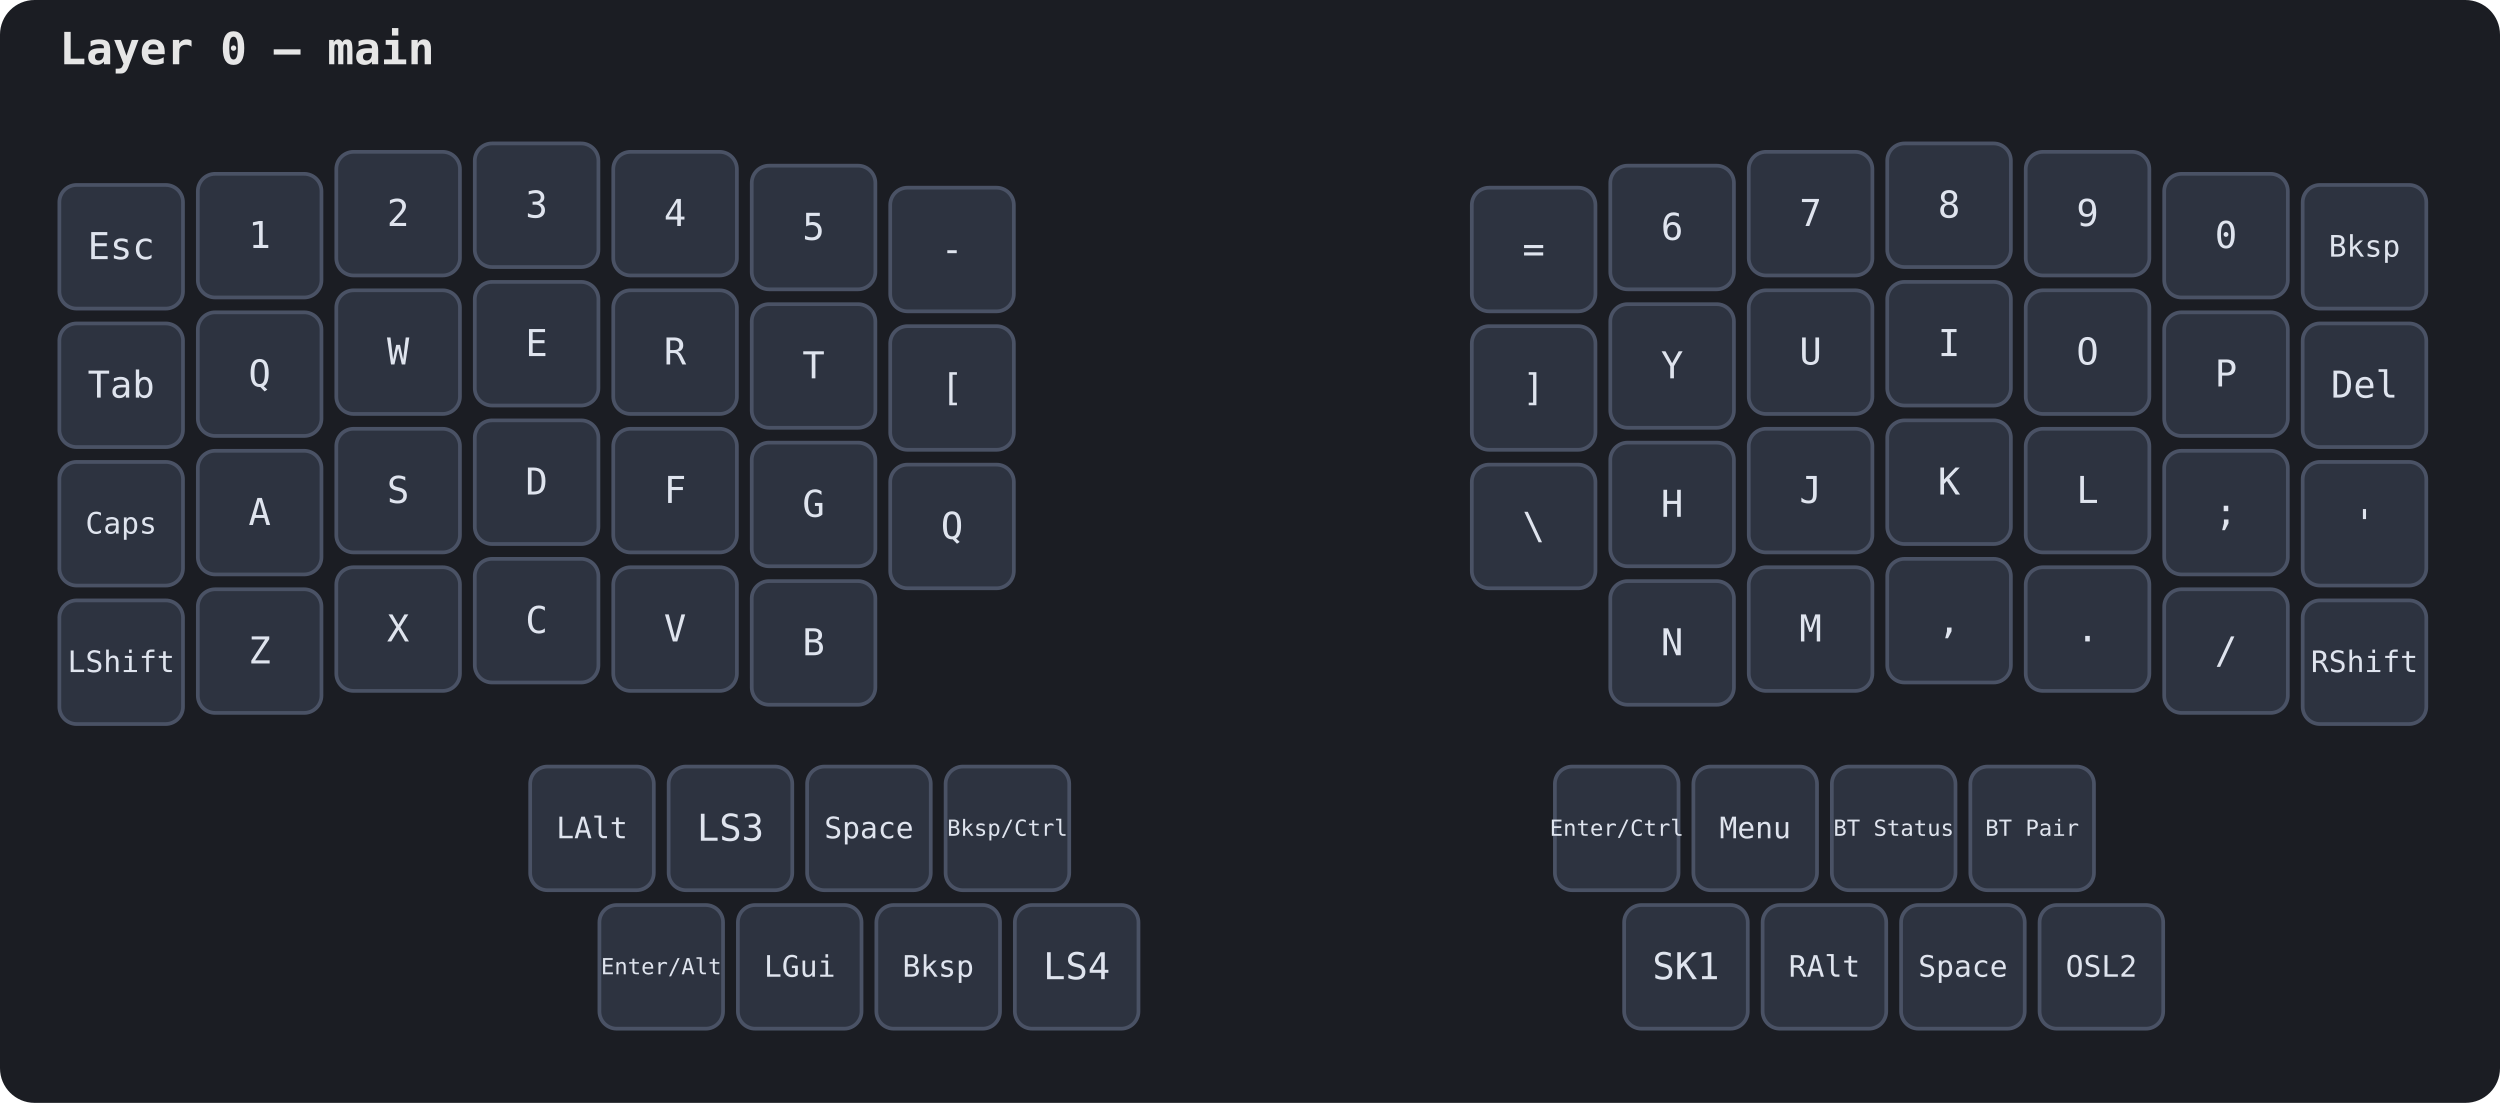
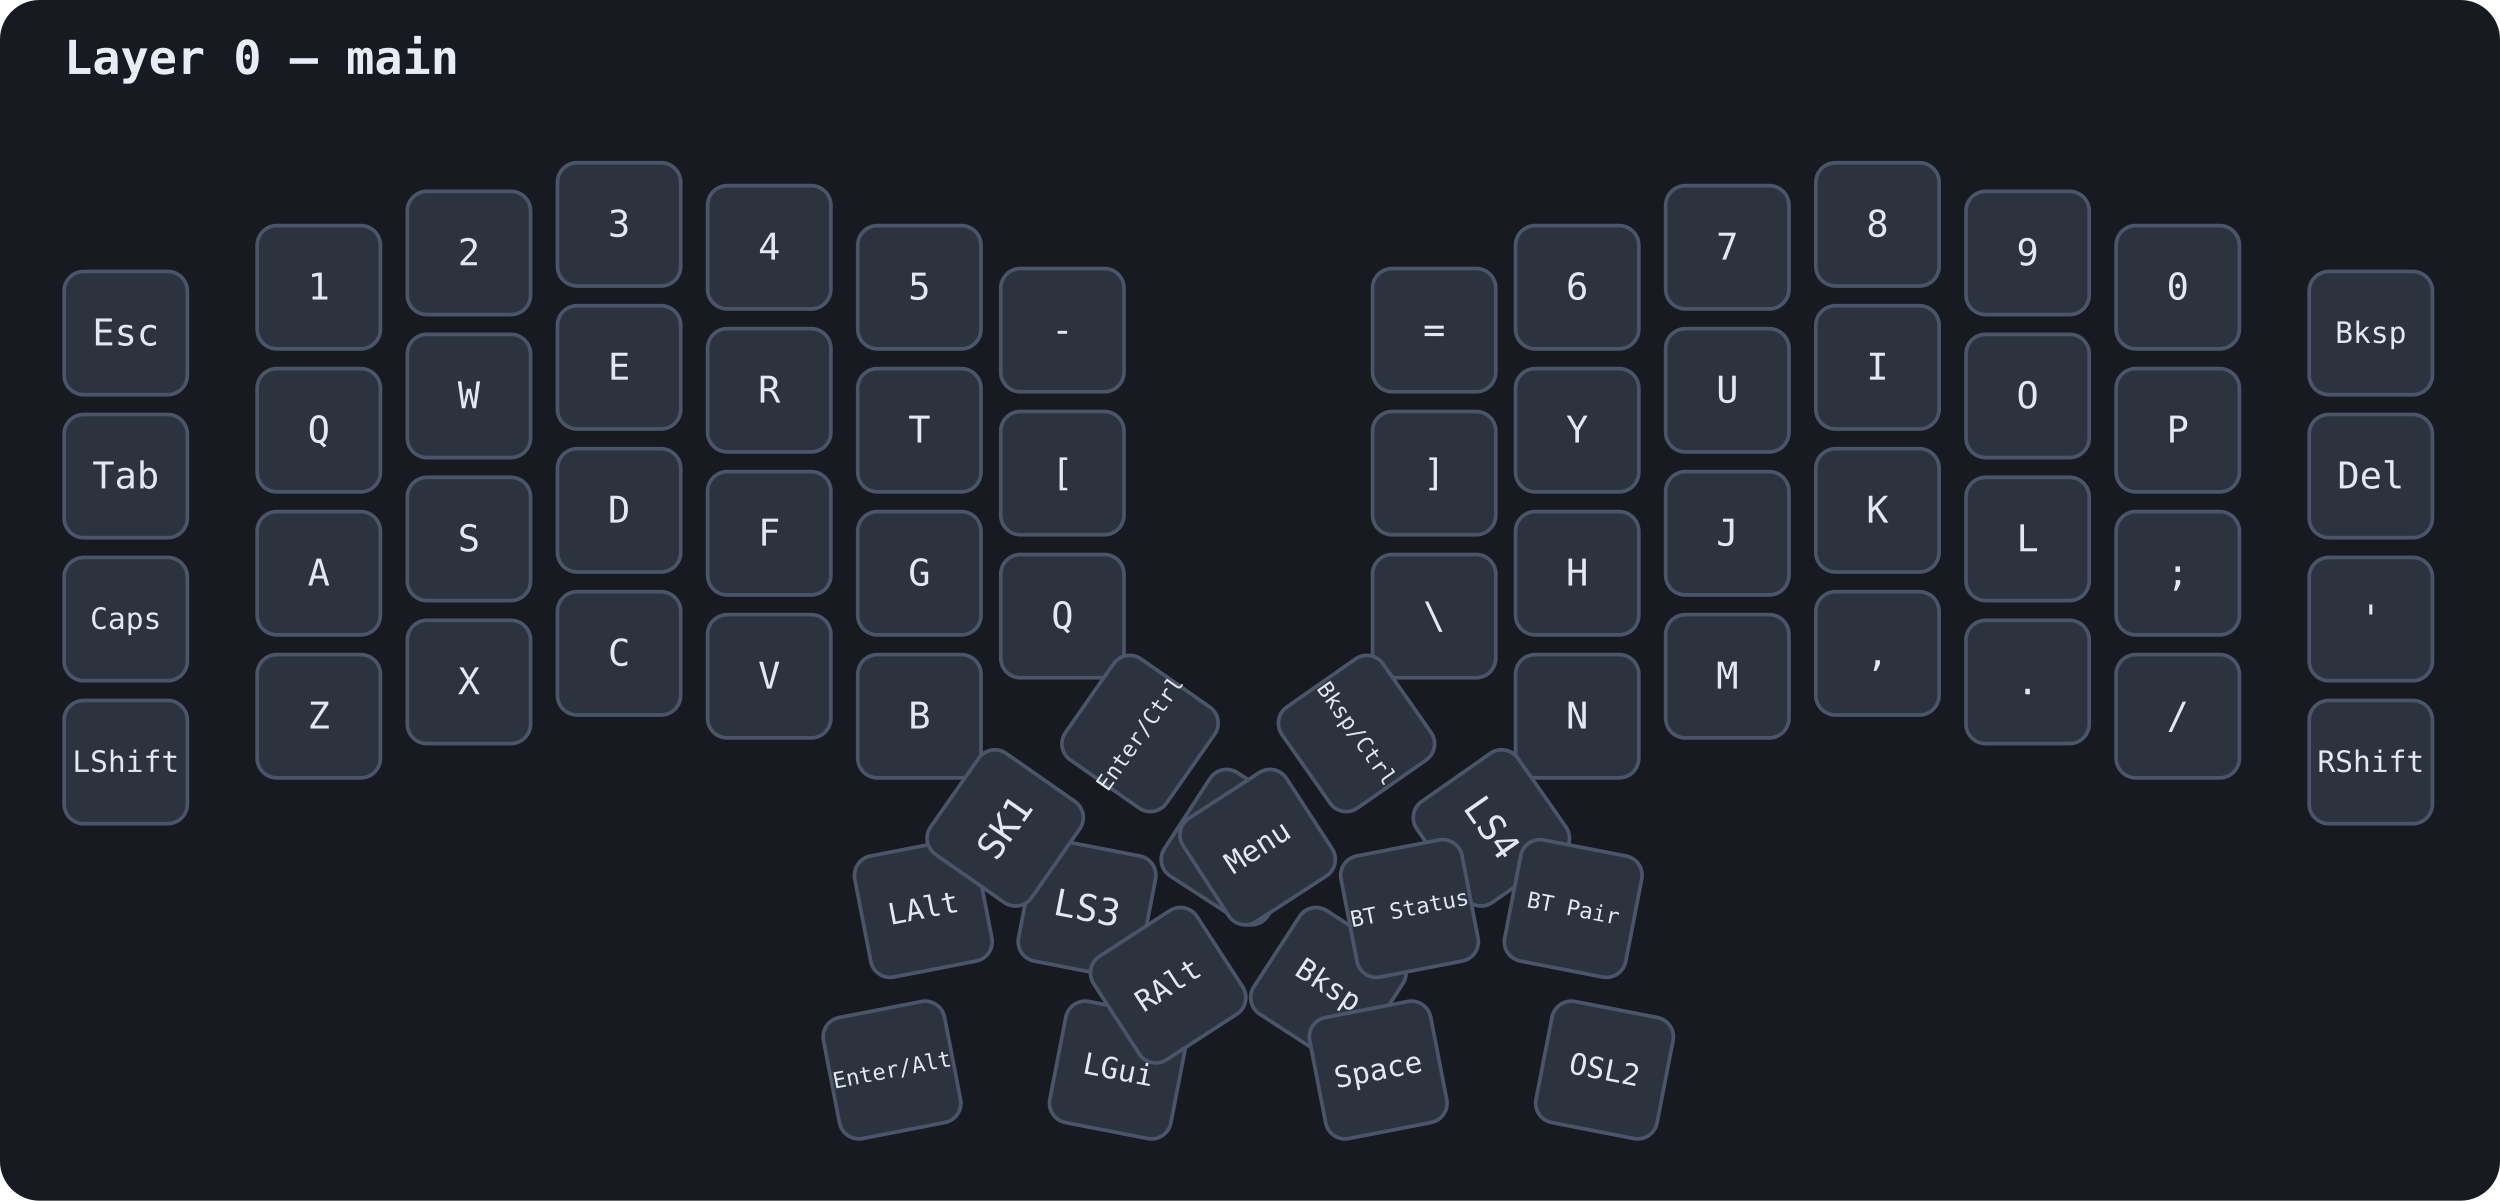
- <svg xmlns="http://www.w3.org/2000/svg" width="1011" height="446" viewBox="0 0 1011 446" font-family="ui-monospace,Menlo,monospace">
-   <rect width="1011" height="446" rx="14" fill="#1b1d23" />
-   <text x="24" y="26" fill="#e6e6e6" font-size="18" font-weight="700">Layer 0 — main</text>
-   <rect x="24.0" y="74.8" width="50" height="50" rx="7" fill="#2d3340" stroke="#4a5265" stroke-width="1.5" />
-   <text x="49.0" y="104.8" text-anchor="middle" fill="#dfe4ee" font-size="15">Esc</text>
-   <rect x="80.0" y="70.3" width="50" height="50" rx="7" fill="#2d3340" stroke="#4a5265" stroke-width="1.5" />
-   <text x="105.0" y="100.3" text-anchor="middle" fill="#dfe4ee" font-size="15">1</text>
-   <rect x="136.0" y="61.4" width="50" height="50" rx="7" fill="#2d3340" stroke="#4a5265" stroke-width="1.5" />
-   <text x="161.0" y="91.4" text-anchor="middle" fill="#dfe4ee" font-size="15">2</text>
-   <rect x="192.0" y="58.0" width="50" height="50" rx="7" fill="#2d3340" stroke="#4a5265" stroke-width="1.5" />
-   <text x="217.0" y="88.0" text-anchor="middle" fill="#dfe4ee" font-size="15">3</text>
-   <rect x="248.0" y="61.4" width="50" height="50" rx="7" fill="#2d3340" stroke="#4a5265" stroke-width="1.5" />
-   <text x="273.0" y="91.4" text-anchor="middle" fill="#dfe4ee" font-size="15">4</text>
-   <rect x="304.0" y="67.0" width="50" height="50" rx="7" fill="#2d3340" stroke="#4a5265" stroke-width="1.5" />
-   <text x="329.0" y="97.0" text-anchor="middle" fill="#dfe4ee" font-size="15">5</text>
-   <rect x="360.0" y="75.9" width="50" height="50" rx="7" fill="#2d3340" stroke="#4a5265" stroke-width="1.5" />
-   <text x="385.0" y="105.9" text-anchor="middle" fill="#dfe4ee" font-size="15">-</text>
-   <rect x="595.2" y="75.9" width="50" height="50" rx="7" fill="#2d3340" stroke="#4a5265" stroke-width="1.5" />
-   <text x="620.2" y="105.9" text-anchor="middle" fill="#dfe4ee" font-size="15">=</text>
-   <rect x="651.2" y="67.0" width="50" height="50" rx="7" fill="#2d3340" stroke="#4a5265" stroke-width="1.5" />
-   <text x="676.2" y="97.0" text-anchor="middle" fill="#dfe4ee" font-size="15">6</text>
-   <rect x="707.2" y="61.4" width="50" height="50" rx="7" fill="#2d3340" stroke="#4a5265" stroke-width="1.5" />
-   <text x="732.2" y="91.4" text-anchor="middle" fill="#dfe4ee" font-size="15">7</text>
-   <rect x="763.2" y="58.0" width="50" height="50" rx="7" fill="#2d3340" stroke="#4a5265" stroke-width="1.5" />
-   <text x="788.2" y="88.0" text-anchor="middle" fill="#dfe4ee" font-size="15">8</text>
-   <rect x="819.2" y="61.4" width="50" height="50" rx="7" fill="#2d3340" stroke="#4a5265" stroke-width="1.5" />
-   <text x="844.2" y="91.4" text-anchor="middle" fill="#dfe4ee" font-size="15">9</text>
-   <rect x="875.2" y="70.3" width="50" height="50" rx="7" fill="#2d3340" stroke="#4a5265" stroke-width="1.5" />
-   <text x="900.2" y="100.3" text-anchor="middle" fill="#dfe4ee" font-size="15">0</text>
-   <rect x="931.2" y="74.8" width="50" height="50" rx="7" fill="#2d3340" stroke="#4a5265" stroke-width="1.5" />
-   <text x="956.2" y="103.8" text-anchor="middle" fill="#dfe4ee" font-size="12">Bksp</text>
-   <rect x="24.0" y="130.8" width="50" height="50" rx="7" fill="#2d3340" stroke="#4a5265" stroke-width="1.5" />
-   <text x="49.0" y="160.8" text-anchor="middle" fill="#dfe4ee" font-size="15">Tab</text>
-   <rect x="80.0" y="126.3" width="50" height="50" rx="7" fill="#2d3340" stroke="#4a5265" stroke-width="1.5" />
-   <text x="105.0" y="156.3" text-anchor="middle" fill="#dfe4ee" font-size="15">Q</text>
-   <rect x="136.0" y="117.4" width="50" height="50" rx="7" fill="#2d3340" stroke="#4a5265" stroke-width="1.5" />
-   <text x="161.0" y="147.4" text-anchor="middle" fill="#dfe4ee" font-size="15">W</text>
-   <rect x="192.0" y="114.0" width="50" height="50" rx="7" fill="#2d3340" stroke="#4a5265" stroke-width="1.5" />
-   <text x="217.0" y="144.0" text-anchor="middle" fill="#dfe4ee" font-size="15">E</text>
-   <rect x="248.0" y="117.4" width="50" height="50" rx="7" fill="#2d3340" stroke="#4a5265" stroke-width="1.5" />
-   <text x="273.0" y="147.4" text-anchor="middle" fill="#dfe4ee" font-size="15">R</text>
-   <rect x="304.0" y="123.0" width="50" height="50" rx="7" fill="#2d3340" stroke="#4a5265" stroke-width="1.5" />
-   <text x="329.0" y="153.0" text-anchor="middle" fill="#dfe4ee" font-size="15">T</text>
-   <rect x="360.0" y="131.9" width="50" height="50" rx="7" fill="#2d3340" stroke="#4a5265" stroke-width="1.5" />
-   <text x="385.0" y="161.9" text-anchor="middle" fill="#dfe4ee" font-size="15">[</text>
-   <rect x="595.2" y="131.9" width="50" height="50" rx="7" fill="#2d3340" stroke="#4a5265" stroke-width="1.5" />
-   <text x="620.2" y="161.9" text-anchor="middle" fill="#dfe4ee" font-size="15">]</text>
-   <rect x="651.2" y="123.0" width="50" height="50" rx="7" fill="#2d3340" stroke="#4a5265" stroke-width="1.5" />
-   <text x="676.2" y="153.0" text-anchor="middle" fill="#dfe4ee" font-size="15">Y</text>
-   <rect x="707.2" y="117.4" width="50" height="50" rx="7" fill="#2d3340" stroke="#4a5265" stroke-width="1.5" />
-   <text x="732.2" y="147.4" text-anchor="middle" fill="#dfe4ee" font-size="15">U</text>
-   <rect x="763.2" y="114.0" width="50" height="50" rx="7" fill="#2d3340" stroke="#4a5265" stroke-width="1.5" />
-   <text x="788.2" y="144.0" text-anchor="middle" fill="#dfe4ee" font-size="15">I</text>
-   <rect x="819.2" y="117.4" width="50" height="50" rx="7" fill="#2d3340" stroke="#4a5265" stroke-width="1.5" />
-   <text x="844.2" y="147.4" text-anchor="middle" fill="#dfe4ee" font-size="15">O</text>
-   <rect x="875.2" y="126.3" width="50" height="50" rx="7" fill="#2d3340" stroke="#4a5265" stroke-width="1.5" />
-   <text x="900.2" y="156.3" text-anchor="middle" fill="#dfe4ee" font-size="15">P</text>
-   <rect x="931.2" y="130.8" width="50" height="50" rx="7" fill="#2d3340" stroke="#4a5265" stroke-width="1.5" />
-   <text x="956.2" y="160.8" text-anchor="middle" fill="#dfe4ee" font-size="15">Del</text>
-   <rect x="24.0" y="186.8" width="50" height="50" rx="7" fill="#2d3340" stroke="#4a5265" stroke-width="1.5" />
-   <text x="49.0" y="215.8" text-anchor="middle" fill="#dfe4ee" font-size="12">Caps</text>
-   <rect x="80.0" y="182.3" width="50" height="50" rx="7" fill="#2d3340" stroke="#4a5265" stroke-width="1.5" />
-   <text x="105.0" y="212.3" text-anchor="middle" fill="#dfe4ee" font-size="15">A</text>
-   <rect x="136.0" y="173.4" width="50" height="50" rx="7" fill="#2d3340" stroke="#4a5265" stroke-width="1.5" />
-   <text x="161.0" y="203.4" text-anchor="middle" fill="#dfe4ee" font-size="15">S</text>
-   <rect x="192.0" y="170.0" width="50" height="50" rx="7" fill="#2d3340" stroke="#4a5265" stroke-width="1.5" />
-   <text x="217.0" y="200.0" text-anchor="middle" fill="#dfe4ee" font-size="15">D</text>
-   <rect x="248.0" y="173.4" width="50" height="50" rx="7" fill="#2d3340" stroke="#4a5265" stroke-width="1.5" />
-   <text x="273.0" y="203.4" text-anchor="middle" fill="#dfe4ee" font-size="15">F</text>
-   <rect x="304.0" y="179.0" width="50" height="50" rx="7" fill="#2d3340" stroke="#4a5265" stroke-width="1.5" />
-   <text x="329.0" y="209.0" text-anchor="middle" fill="#dfe4ee" font-size="15">G</text>
-   <rect x="360.0" y="187.9" width="50" height="50" rx="7" fill="#2d3340" stroke="#4a5265" stroke-width="1.5" />
-   <text x="385.0" y="217.9" text-anchor="middle" fill="#dfe4ee" font-size="15">Q</text>
-   <rect x="595.2" y="187.9" width="50" height="50" rx="7" fill="#2d3340" stroke="#4a5265" stroke-width="1.5" />
-   <text x="620.2" y="217.9" text-anchor="middle" fill="#dfe4ee" font-size="15">\</text>
-   <rect x="651.2" y="179.0" width="50" height="50" rx="7" fill="#2d3340" stroke="#4a5265" stroke-width="1.5" />
-   <text x="676.2" y="209.0" text-anchor="middle" fill="#dfe4ee" font-size="15">H</text>
-   <rect x="707.2" y="173.4" width="50" height="50" rx="7" fill="#2d3340" stroke="#4a5265" stroke-width="1.5" />
-   <text x="732.2" y="203.4" text-anchor="middle" fill="#dfe4ee" font-size="15">J</text>
-   <rect x="763.2" y="170.0" width="50" height="50" rx="7" fill="#2d3340" stroke="#4a5265" stroke-width="1.5" />
-   <text x="788.2" y="200.0" text-anchor="middle" fill="#dfe4ee" font-size="15">K</text>
-   <rect x="819.2" y="173.4" width="50" height="50" rx="7" fill="#2d3340" stroke="#4a5265" stroke-width="1.5" />
-   <text x="844.2" y="203.4" text-anchor="middle" fill="#dfe4ee" font-size="15">L</text>
-   <rect x="875.2" y="182.3" width="50" height="50" rx="7" fill="#2d3340" stroke="#4a5265" stroke-width="1.5" />
-   <text x="900.2" y="212.3" text-anchor="middle" fill="#dfe4ee" font-size="15">;</text>
-   <rect x="931.2" y="186.8" width="50" height="50" rx="7" fill="#2d3340" stroke="#4a5265" stroke-width="1.5" />
-   <text x="956.2" y="216.8" text-anchor="middle" fill="#dfe4ee" font-size="15">'</text>
-   <rect x="24.0" y="242.8" width="50" height="50" rx="7" fill="#2d3340" stroke="#4a5265" stroke-width="1.5" />
-   <text x="49.0" y="271.8" text-anchor="middle" fill="#dfe4ee" font-size="12">LShift</text>
-   <rect x="80.0" y="238.3" width="50" height="50" rx="7" fill="#2d3340" stroke="#4a5265" stroke-width="1.5" />
-   <text x="105.0" y="268.3" text-anchor="middle" fill="#dfe4ee" font-size="15">Z</text>
-   <rect x="136.0" y="229.4" width="50" height="50" rx="7" fill="#2d3340" stroke="#4a5265" stroke-width="1.5" />
-   <text x="161.0" y="259.4" text-anchor="middle" fill="#dfe4ee" font-size="15">X</text>
-   <rect x="192.0" y="226.0" width="50" height="50" rx="7" fill="#2d3340" stroke="#4a5265" stroke-width="1.5" />
-   <text x="217.0" y="256.0" text-anchor="middle" fill="#dfe4ee" font-size="15">C</text>
-   <rect x="248.0" y="229.4" width="50" height="50" rx="7" fill="#2d3340" stroke="#4a5265" stroke-width="1.5" />
-   <text x="273.0" y="259.4" text-anchor="middle" fill="#dfe4ee" font-size="15">V</text>
-   <rect x="304.0" y="235.0" width="50" height="50" rx="7" fill="#2d3340" stroke="#4a5265" stroke-width="1.5" />
-   <text x="329.0" y="265.0" text-anchor="middle" fill="#dfe4ee" font-size="15">B</text>
-   <rect x="651.2" y="235.0" width="50" height="50" rx="7" fill="#2d3340" stroke="#4a5265" stroke-width="1.5" />
-   <text x="676.2" y="265.0" text-anchor="middle" fill="#dfe4ee" font-size="15">N</text>
-   <rect x="707.2" y="229.4" width="50" height="50" rx="7" fill="#2d3340" stroke="#4a5265" stroke-width="1.5" />
-   <text x="732.2" y="259.4" text-anchor="middle" fill="#dfe4ee" font-size="15">M</text>
-   <rect x="763.2" y="226.0" width="50" height="50" rx="7" fill="#2d3340" stroke="#4a5265" stroke-width="1.5" />
-   <text x="788.2" y="256.0" text-anchor="middle" fill="#dfe4ee" font-size="15">,</text>
-   <rect x="819.2" y="229.4" width="50" height="50" rx="7" fill="#2d3340" stroke="#4a5265" stroke-width="1.5" />
-   <text x="844.2" y="259.4" text-anchor="middle" fill="#dfe4ee" font-size="15">.</text>
-   <rect x="875.2" y="238.3" width="50" height="50" rx="7" fill="#2d3340" stroke="#4a5265" stroke-width="1.5" />
-   <text x="900.2" y="268.3" text-anchor="middle" fill="#dfe4ee" font-size="15">/</text>
-   <rect x="931.2" y="242.8" width="50" height="50" rx="7" fill="#2d3340" stroke="#4a5265" stroke-width="1.5" />
-   <text x="956.2" y="271.8" text-anchor="middle" fill="#dfe4ee" font-size="12">RShift</text>
-   <rect x="214.4" y="310.0" width="50" height="50" rx="7" fill="#2d3340" stroke="#4a5265" stroke-width="1.5" />
-   <text x="239.4" y="339.0" text-anchor="middle" fill="#dfe4ee" font-size="12">LAlt</text>
-   <rect x="270.4" y="310.0" width="50" height="50" rx="7" fill="#2d3340" stroke="#4a5265" stroke-width="1.5" />
-   <text x="295.4" y="340.0" text-anchor="middle" fill="#dfe4ee" font-size="15">LS3</text>
-   <rect x="326.4" y="310.0" width="50" height="50" rx="7" fill="#2d3340" stroke="#4a5265" stroke-width="1.5" />
-   <text x="351.4" y="339.0" text-anchor="middle" fill="#dfe4ee" font-size="12">Space</text>
-   <rect x="382.4" y="310.0" width="50" height="50" rx="7" fill="#2d3340" stroke="#4a5265" stroke-width="1.5" />
-   <text x="407.4" y="338.0" text-anchor="middle" fill="#dfe4ee" font-size="9">Bksp/Ctrl</text>
-   <rect x="242.4" y="366.0" width="50" height="50" rx="7" fill="#2d3340" stroke="#4a5265" stroke-width="1.5" />
-   <text x="267.4" y="394.0" text-anchor="middle" fill="#dfe4ee" font-size="9">Enter/Alt</text>
-   <rect x="298.4" y="366.0" width="50" height="50" rx="7" fill="#2d3340" stroke="#4a5265" stroke-width="1.5" />
-   <text x="323.4" y="395.0" text-anchor="middle" fill="#dfe4ee" font-size="12">LGui</text>
-   <rect x="354.4" y="366.0" width="50" height="50" rx="7" fill="#2d3340" stroke="#4a5265" stroke-width="1.5" />
-   <text x="379.4" y="395.0" text-anchor="middle" fill="#dfe4ee" font-size="12">Bksp</text>
-   <rect x="410.4" y="366.0" width="50" height="50" rx="7" fill="#2d3340" stroke="#4a5265" stroke-width="1.5" />
-   <text x="435.4" y="396.0" text-anchor="middle" fill="#dfe4ee" font-size="15">LS4</text>
-   <rect x="796.8" y="310.0" width="50" height="50" rx="7" fill="#2d3340" stroke="#4a5265" stroke-width="1.5" />
-   <text x="821.8" y="338.0" text-anchor="middle" fill="#dfe4ee" font-size="9">BT Pair</text>
-   <rect x="740.8" y="310.0" width="50" height="50" rx="7" fill="#2d3340" stroke="#4a5265" stroke-width="1.5" />
-   <text x="765.8" y="338.0" text-anchor="middle" fill="#dfe4ee" font-size="9">BT Status</text>
-   <rect x="684.8" y="310.0" width="50" height="50" rx="7" fill="#2d3340" stroke="#4a5265" stroke-width="1.5" />
-   <text x="709.8" y="339.0" text-anchor="middle" fill="#dfe4ee" font-size="12">Menu</text>
-   <rect x="628.8" y="310.0" width="50" height="50" rx="7" fill="#2d3340" stroke="#4a5265" stroke-width="1.5" />
-   <text x="653.8" y="338.0" text-anchor="middle" fill="#dfe4ee" font-size="9">Enter/Ctrl</text>
-   <rect x="824.8" y="366.0" width="50" height="50" rx="7" fill="#2d3340" stroke="#4a5265" stroke-width="1.5" />
-   <text x="849.8" y="395.0" text-anchor="middle" fill="#dfe4ee" font-size="12">OSL2</text>
-   <rect x="768.8" y="366.0" width="50" height="50" rx="7" fill="#2d3340" stroke="#4a5265" stroke-width="1.5" />
-   <text x="793.8" y="395.0" text-anchor="middle" fill="#dfe4ee" font-size="12">Space</text>
-   <rect x="712.8" y="366.0" width="50" height="50" rx="7" fill="#2d3340" stroke="#4a5265" stroke-width="1.5" />
-   <text x="737.8" y="395.0" text-anchor="middle" fill="#dfe4ee" font-size="12">RAlt</text>
-   <rect x="656.8" y="366.0" width="50" height="50" rx="7" fill="#2d3340" stroke="#4a5265" stroke-width="1.5" />
-   <text x="681.8" y="396.0" text-anchor="middle" fill="#dfe4ee" font-size="15">SK1</text>
+ <svg xmlns="http://www.w3.org/2000/svg" width="1014" height="487" viewBox="0 0 1014 487" font-family="ui-monospace,Menlo,monospace">
+   <rect width="1014" height="487" rx="16" fill="#171a20" />
+   <text x="26" y="30" fill="#e8ecf4" font-size="19" font-weight="700">Layer 0 — main</text>
+   <rect x="26.0" y="110.1" width="50" height="50" rx="8" fill="#2c333f" stroke="#4b5468" stroke-width="1.5" />
+   <text x="51.0" y="140.1" text-anchor="middle" fill="#e2e7f0" font-size="15">Esc</text>
+   <rect x="104.3" y="91.5" width="50" height="50" rx="8" fill="#2c333f" stroke="#4b5468" stroke-width="1.5" />
+   <text x="129.3" y="121.5" text-anchor="middle" fill="#e2e7f0" font-size="15">1</text>
+   <rect x="165.2" y="77.6" width="50" height="50" rx="8" fill="#2c333f" stroke="#4b5468" stroke-width="1.5" />
+   <text x="190.2" y="107.6" text-anchor="middle" fill="#e2e7f0" font-size="15">2</text>
+   <rect x="226.1" y="66.0" width="50" height="50" rx="8" fill="#2c333f" stroke="#4b5468" stroke-width="1.5" />
+   <text x="251.1" y="96.0" text-anchor="middle" fill="#e2e7f0" font-size="15">3</text>
+   <rect x="287.0" y="75.3" width="50" height="50" rx="8" fill="#2c333f" stroke="#4b5468" stroke-width="1.5" />
+   <text x="312.0" y="105.3" text-anchor="middle" fill="#e2e7f0" font-size="15">4</text>
+   <rect x="347.9" y="91.5" width="50" height="50" rx="8" fill="#2c333f" stroke="#4b5468" stroke-width="1.5" />
+   <text x="372.9" y="121.5" text-anchor="middle" fill="#e2e7f0" font-size="15">5</text>
+   <rect x="405.9" y="108.9" width="50" height="50" rx="8" fill="#2c333f" stroke="#4b5468" stroke-width="1.5" />
+   <text x="430.9" y="138.9" text-anchor="middle" fill="#e2e7f0" font-size="15">-</text>
+   <rect x="556.7" y="108.9" width="50" height="50" rx="8" fill="#2c333f" stroke="#4b5468" stroke-width="1.5" />
+   <text x="581.7" y="138.9" text-anchor="middle" fill="#e2e7f0" font-size="15">=</text>
+   <rect x="614.7" y="91.5" width="50" height="50" rx="8" fill="#2c333f" stroke="#4b5468" stroke-width="1.5" />
+   <text x="639.7" y="121.5" text-anchor="middle" fill="#e2e7f0" font-size="15">6</text>
+   <rect x="675.6" y="75.3" width="50" height="50" rx="8" fill="#2c333f" stroke="#4b5468" stroke-width="1.5" />
+   <text x="700.6" y="105.3" text-anchor="middle" fill="#e2e7f0" font-size="15">7</text>
+   <rect x="736.5" y="66.0" width="50" height="50" rx="8" fill="#2c333f" stroke="#4b5468" stroke-width="1.5" />
+   <text x="761.5" y="96.0" text-anchor="middle" fill="#e2e7f0" font-size="15">8</text>
+   <rect x="797.4" y="77.6" width="50" height="50" rx="8" fill="#2c333f" stroke="#4b5468" stroke-width="1.5" />
+   <text x="822.4" y="107.6" text-anchor="middle" fill="#e2e7f0" font-size="15">9</text>
+   <rect x="858.3" y="91.5" width="50" height="50" rx="8" fill="#2c333f" stroke="#4b5468" stroke-width="1.5" />
+   <text x="883.3" y="121.5" text-anchor="middle" fill="#e2e7f0" font-size="15">0</text>
+   <rect x="936.6" y="110.1" width="50" height="50" rx="8" fill="#2c333f" stroke="#4b5468" stroke-width="1.5" />
+   <text x="961.6" y="139.1" text-anchor="middle" fill="#e2e7f0" font-size="12">Bksp</text>
+   <rect x="26.0" y="168.1" width="50" height="50" rx="8" fill="#2c333f" stroke="#4b5468" stroke-width="1.5" />
+   <text x="51.0" y="198.1" text-anchor="middle" fill="#e2e7f0" font-size="15">Tab</text>
+   <rect x="104.3" y="149.5" width="50" height="50" rx="8" fill="#2c333f" stroke="#4b5468" stroke-width="1.5" />
+   <text x="129.3" y="179.5" text-anchor="middle" fill="#e2e7f0" font-size="15">Q</text>
+   <rect x="165.2" y="135.6" width="50" height="50" rx="8" fill="#2c333f" stroke="#4b5468" stroke-width="1.5" />
+   <text x="190.2" y="165.6" text-anchor="middle" fill="#e2e7f0" font-size="15">W</text>
+   <rect x="226.1" y="124.0" width="50" height="50" rx="8" fill="#2c333f" stroke="#4b5468" stroke-width="1.5" />
+   <text x="251.1" y="154.0" text-anchor="middle" fill="#e2e7f0" font-size="15">E</text>
+   <rect x="287.0" y="133.3" width="50" height="50" rx="8" fill="#2c333f" stroke="#4b5468" stroke-width="1.5" />
+   <text x="312.0" y="163.3" text-anchor="middle" fill="#e2e7f0" font-size="15">R</text>
+   <rect x="347.9" y="149.5" width="50" height="50" rx="8" fill="#2c333f" stroke="#4b5468" stroke-width="1.5" />
+   <text x="372.9" y="179.5" text-anchor="middle" fill="#e2e7f0" font-size="15">T</text>
+   <rect x="405.9" y="166.9" width="50" height="50" rx="8" fill="#2c333f" stroke="#4b5468" stroke-width="1.5" />
+   <text x="430.9" y="196.9" text-anchor="middle" fill="#e2e7f0" font-size="15">[</text>
+   <rect x="556.7" y="166.9" width="50" height="50" rx="8" fill="#2c333f" stroke="#4b5468" stroke-width="1.5" />
+   <text x="581.7" y="196.9" text-anchor="middle" fill="#e2e7f0" font-size="15">]</text>
+   <rect x="614.7" y="149.5" width="50" height="50" rx="8" fill="#2c333f" stroke="#4b5468" stroke-width="1.5" />
+   <text x="639.7" y="179.5" text-anchor="middle" fill="#e2e7f0" font-size="15">Y</text>
+   <rect x="675.6" y="133.3" width="50" height="50" rx="8" fill="#2c333f" stroke="#4b5468" stroke-width="1.5" />
+   <text x="700.6" y="163.3" text-anchor="middle" fill="#e2e7f0" font-size="15">U</text>
+   <rect x="736.5" y="124.0" width="50" height="50" rx="8" fill="#2c333f" stroke="#4b5468" stroke-width="1.5" />
+   <text x="761.5" y="154.0" text-anchor="middle" fill="#e2e7f0" font-size="15">I</text>
+   <rect x="797.4" y="135.6" width="50" height="50" rx="8" fill="#2c333f" stroke="#4b5468" stroke-width="1.5" />
+   <text x="822.4" y="165.6" text-anchor="middle" fill="#e2e7f0" font-size="15">O</text>
+   <rect x="858.3" y="149.5" width="50" height="50" rx="8" fill="#2c333f" stroke="#4b5468" stroke-width="1.5" />
+   <text x="883.3" y="179.5" text-anchor="middle" fill="#e2e7f0" font-size="15">P</text>
+   <rect x="936.6" y="168.1" width="50" height="50" rx="8" fill="#2c333f" stroke="#4b5468" stroke-width="1.5" />
+   <text x="961.6" y="198.1" text-anchor="middle" fill="#e2e7f0" font-size="15">Del</text>
+   <rect x="26.0" y="226.1" width="50" height="50" rx="8" fill="#2c333f" stroke="#4b5468" stroke-width="1.5" />
+   <text x="51.0" y="255.1" text-anchor="middle" fill="#e2e7f0" font-size="12">Caps</text>
+   <rect x="104.3" y="207.5" width="50" height="50" rx="8" fill="#2c333f" stroke="#4b5468" stroke-width="1.5" />
+   <text x="129.3" y="237.5" text-anchor="middle" fill="#e2e7f0" font-size="15">A</text>
+   <rect x="165.2" y="193.6" width="50" height="50" rx="8" fill="#2c333f" stroke="#4b5468" stroke-width="1.5" />
+   <text x="190.2" y="223.6" text-anchor="middle" fill="#e2e7f0" font-size="15">S</text>
+   <rect x="226.1" y="182.0" width="50" height="50" rx="8" fill="#2c333f" stroke="#4b5468" stroke-width="1.5" />
+   <text x="251.1" y="212.0" text-anchor="middle" fill="#e2e7f0" font-size="15">D</text>
+   <rect x="287.0" y="191.3" width="50" height="50" rx="8" fill="#2c333f" stroke="#4b5468" stroke-width="1.5" />
+   <text x="312.0" y="221.3" text-anchor="middle" fill="#e2e7f0" font-size="15">F</text>
+   <rect x="347.9" y="207.5" width="50" height="50" rx="8" fill="#2c333f" stroke="#4b5468" stroke-width="1.5" />
+   <text x="372.9" y="237.5" text-anchor="middle" fill="#e2e7f0" font-size="15">G</text>
+   <rect x="405.9" y="224.9" width="50" height="50" rx="8" fill="#2c333f" stroke="#4b5468" stroke-width="1.5" />
+   <text x="430.9" y="254.9" text-anchor="middle" fill="#e2e7f0" font-size="15">Q</text>
+   <rect x="556.7" y="224.9" width="50" height="50" rx="8" fill="#2c333f" stroke="#4b5468" stroke-width="1.5" />
+   <text x="581.7" y="254.9" text-anchor="middle" fill="#e2e7f0" font-size="15">\</text>
+   <rect x="614.7" y="207.5" width="50" height="50" rx="8" fill="#2c333f" stroke="#4b5468" stroke-width="1.5" />
+   <text x="639.7" y="237.5" text-anchor="middle" fill="#e2e7f0" font-size="15">H</text>
+   <rect x="675.6" y="191.3" width="50" height="50" rx="8" fill="#2c333f" stroke="#4b5468" stroke-width="1.5" />
+   <text x="700.6" y="221.3" text-anchor="middle" fill="#e2e7f0" font-size="15">J</text>
+   <rect x="736.5" y="182.0" width="50" height="50" rx="8" fill="#2c333f" stroke="#4b5468" stroke-width="1.5" />
+   <text x="761.5" y="212.0" text-anchor="middle" fill="#e2e7f0" font-size="15">K</text>
+   <rect x="797.4" y="193.6" width="50" height="50" rx="8" fill="#2c333f" stroke="#4b5468" stroke-width="1.5" />
+   <text x="822.4" y="223.6" text-anchor="middle" fill="#e2e7f0" font-size="15">L</text>
+   <rect x="858.3" y="207.5" width="50" height="50" rx="8" fill="#2c333f" stroke="#4b5468" stroke-width="1.5" />
+   <text x="883.3" y="237.5" text-anchor="middle" fill="#e2e7f0" font-size="15">;</text>
+   <rect x="936.6" y="226.1" width="50" height="50" rx="8" fill="#2c333f" stroke="#4b5468" stroke-width="1.5" />
+   <text x="961.6" y="256.1" text-anchor="middle" fill="#e2e7f0" font-size="15">'</text>
+   <rect x="26.0" y="284.1" width="50" height="50" rx="8" fill="#2c333f" stroke="#4b5468" stroke-width="1.5" />
+   <text x="51.0" y="313.1" text-anchor="middle" fill="#e2e7f0" font-size="12">LShift</text>
+   <rect x="104.3" y="265.5" width="50" height="50" rx="8" fill="#2c333f" stroke="#4b5468" stroke-width="1.5" />
+   <text x="129.3" y="295.5" text-anchor="middle" fill="#e2e7f0" font-size="15">Z</text>
+   <rect x="165.2" y="251.6" width="50" height="50" rx="8" fill="#2c333f" stroke="#4b5468" stroke-width="1.5" />
+   <text x="190.2" y="281.6" text-anchor="middle" fill="#e2e7f0" font-size="15">X</text>
+   <rect x="226.1" y="240.0" width="50" height="50" rx="8" fill="#2c333f" stroke="#4b5468" stroke-width="1.5" />
+   <text x="251.1" y="270.0" text-anchor="middle" fill="#e2e7f0" font-size="15">C</text>
+   <rect x="287.0" y="249.3" width="50" height="50" rx="8" fill="#2c333f" stroke="#4b5468" stroke-width="1.5" />
+   <text x="312.0" y="279.3" text-anchor="middle" fill="#e2e7f0" font-size="15">V</text>
+   <rect x="347.9" y="265.5" width="50" height="50" rx="8" fill="#2c333f" stroke="#4b5468" stroke-width="1.5" />
+   <text x="372.9" y="295.5" text-anchor="middle" fill="#e2e7f0" font-size="15">B</text>
+   <rect x="614.7" y="265.5" width="50" height="50" rx="8" fill="#2c333f" stroke="#4b5468" stroke-width="1.5" />
+   <text x="639.7" y="295.5" text-anchor="middle" fill="#e2e7f0" font-size="15">N</text>
+   <rect x="675.6" y="249.3" width="50" height="50" rx="8" fill="#2c333f" stroke="#4b5468" stroke-width="1.5" />
+   <text x="700.6" y="279.3" text-anchor="middle" fill="#e2e7f0" font-size="15">M</text>
+   <rect x="736.5" y="240.0" width="50" height="50" rx="8" fill="#2c333f" stroke="#4b5468" stroke-width="1.5" />
+   <text x="761.5" y="270.0" text-anchor="middle" fill="#e2e7f0" font-size="15">,</text>
+   <rect x="797.4" y="251.6" width="50" height="50" rx="8" fill="#2c333f" stroke="#4b5468" stroke-width="1.5" />
+   <text x="822.4" y="281.6" text-anchor="middle" fill="#e2e7f0" font-size="15">.</text>
+   <rect x="858.3" y="265.5" width="50" height="50" rx="8" fill="#2c333f" stroke="#4b5468" stroke-width="1.5" />
+   <text x="883.3" y="295.5" text-anchor="middle" fill="#e2e7f0" font-size="15">/</text>
+   <rect x="936.6" y="284.1" width="50" height="50" rx="8" fill="#2c333f" stroke="#4b5468" stroke-width="1.5" />
+   <text x="961.6" y="313.1" text-anchor="middle" fill="#e2e7f0" font-size="12">RShift</text>
+   <rect x="349.5" y="343.5" width="50" height="50" rx="8" fill="#2c333f" stroke="#4b5468" stroke-width="1.5" transform="rotate(-11.0 374.5 368.5)" />
+   <text x="374.5" y="372.5" text-anchor="middle" fill="#e2e7f0" font-size="12" transform="rotate(-11.0 374.5 368.5)">LAlt</text>
+   <rect x="415.9" y="343.5" width="50" height="50" rx="8" fill="#2c333f" stroke="#4b5468" stroke-width="1.5" transform="rotate(11.0 440.9 368.5)" />
+   <text x="440.9" y="373.5" text-anchor="middle" fill="#e2e7f0" font-size="15" transform="rotate(11.0 440.9 368.5)">LS3</text>
+   <rect x="477.5" y="318.6" width="50" height="50" rx="8" fill="#2c333f" stroke="#4b5468" stroke-width="1.5" transform="rotate(33.0 502.5 343.6)" />
+   <text x="502.5" y="347.6" text-anchor="middle" fill="#e2e7f0" font-size="12" transform="rotate(33.0 502.5 343.6)">Space</text>
+   <rect x="525.2" y="272.5" width="50" height="50" rx="8" fill="#2c333f" stroke="#4b5468" stroke-width="1.5" transform="rotate(55.0 550.2 297.5)" />
+   <text x="550.2" y="300.5" text-anchor="middle" fill="#e2e7f0" font-size="9" transform="rotate(55.0 550.2 297.5)">Bksp/Ctrl</text>
+   <rect x="336.8" y="409.0" width="50" height="50" rx="8" fill="#2c333f" stroke="#4b5468" stroke-width="1.5" transform="rotate(-11.0 361.8 434.0)" />
+   <text x="361.8" y="437.0" text-anchor="middle" fill="#e2e7f0" font-size="9" transform="rotate(-11.0 361.8 434.0)">Enter/Alt</text>
+   <rect x="428.6" y="409.0" width="50" height="50" rx="8" fill="#2c333f" stroke="#4b5468" stroke-width="1.5" transform="rotate(11.0 453.6 434.0)" />
+   <text x="453.6" y="438.0" text-anchor="middle" fill="#e2e7f0" font-size="12" transform="rotate(11.0 453.6 434.0)">LGui</text>
+   <rect x="513.8" y="374.6" width="50" height="50" rx="8" fill="#2c333f" stroke="#4b5468" stroke-width="1.5" transform="rotate(33.0 538.8 399.6)" />
+   <text x="538.8" y="403.6" text-anchor="middle" fill="#e2e7f0" font-size="12" transform="rotate(33.0 538.8 399.6)">Bksp</text>
+   <rect x="579.9" y="310.8" width="50" height="50" rx="8" fill="#2c333f" stroke="#4b5468" stroke-width="1.5" transform="rotate(55.0 604.9 335.8)" />
+   <text x="604.9" y="340.8" text-anchor="middle" fill="#e2e7f0" font-size="15" transform="rotate(55.0 604.9 335.8)">LS4</text>
+   <rect x="613.1" y="343.5" width="50" height="50" rx="8" fill="#2c333f" stroke="#4b5468" stroke-width="1.5" transform="rotate(11.0 638.1 368.5)" />
+   <text x="638.1" y="371.5" text-anchor="middle" fill="#e2e7f0" font-size="9" transform="rotate(11.0 638.1 368.5)">BT Pair</text>
+   <rect x="546.7" y="343.5" width="50" height="50" rx="8" fill="#2c333f" stroke="#4b5468" stroke-width="1.5" transform="rotate(-11.0 571.7 368.5)" />
+   <text x="571.7" y="371.5" text-anchor="middle" fill="#e2e7f0" font-size="9" transform="rotate(-11.0 571.7 368.5)">BT Status</text>
+   <rect x="485.1" y="318.6" width="50" height="50" rx="8" fill="#2c333f" stroke="#4b5468" stroke-width="1.5" transform="rotate(-33.0 510.1 343.6)" />
+   <text x="510.1" y="347.6" text-anchor="middle" fill="#e2e7f0" font-size="12" transform="rotate(-33.0 510.1 343.6)">Menu</text>
+   <rect x="437.4" y="272.5" width="50" height="50" rx="8" fill="#2c333f" stroke="#4b5468" stroke-width="1.5" transform="rotate(-55.0 462.4 297.5)" />
+   <text x="462.4" y="300.5" text-anchor="middle" fill="#e2e7f0" font-size="9" transform="rotate(-55.0 462.4 297.5)">Enter/Ctrl</text>
+   <rect x="625.8" y="409.0" width="50" height="50" rx="8" fill="#2c333f" stroke="#4b5468" stroke-width="1.5" transform="rotate(11.0 650.8 434.0)" />
+   <text x="650.8" y="438.0" text-anchor="middle" fill="#e2e7f0" font-size="12" transform="rotate(11.0 650.8 434.0)">OSL2</text>
+   <rect x="534.0" y="409.0" width="50" height="50" rx="8" fill="#2c333f" stroke="#4b5468" stroke-width="1.5" transform="rotate(-11.0 559.0 434.0)" />
+   <text x="559.0" y="438.0" text-anchor="middle" fill="#e2e7f0" font-size="12" transform="rotate(-11.0 559.0 434.0)">Space</text>
+   <rect x="448.8" y="374.6" width="50" height="50" rx="8" fill="#2c333f" stroke="#4b5468" stroke-width="1.5" transform="rotate(-33.0 473.8 399.6)" />
+   <text x="473.8" y="403.6" text-anchor="middle" fill="#e2e7f0" font-size="12" transform="rotate(-33.0 473.8 399.6)">RAlt</text>
+   <rect x="382.7" y="310.8" width="50" height="50" rx="8" fill="#2c333f" stroke="#4b5468" stroke-width="1.5" transform="rotate(-55.0 407.7 335.8)" />
+   <text x="407.7" y="340.8" text-anchor="middle" fill="#e2e7f0" font-size="15" transform="rotate(-55.0 407.7 335.8)">SK1</text>
</svg>
